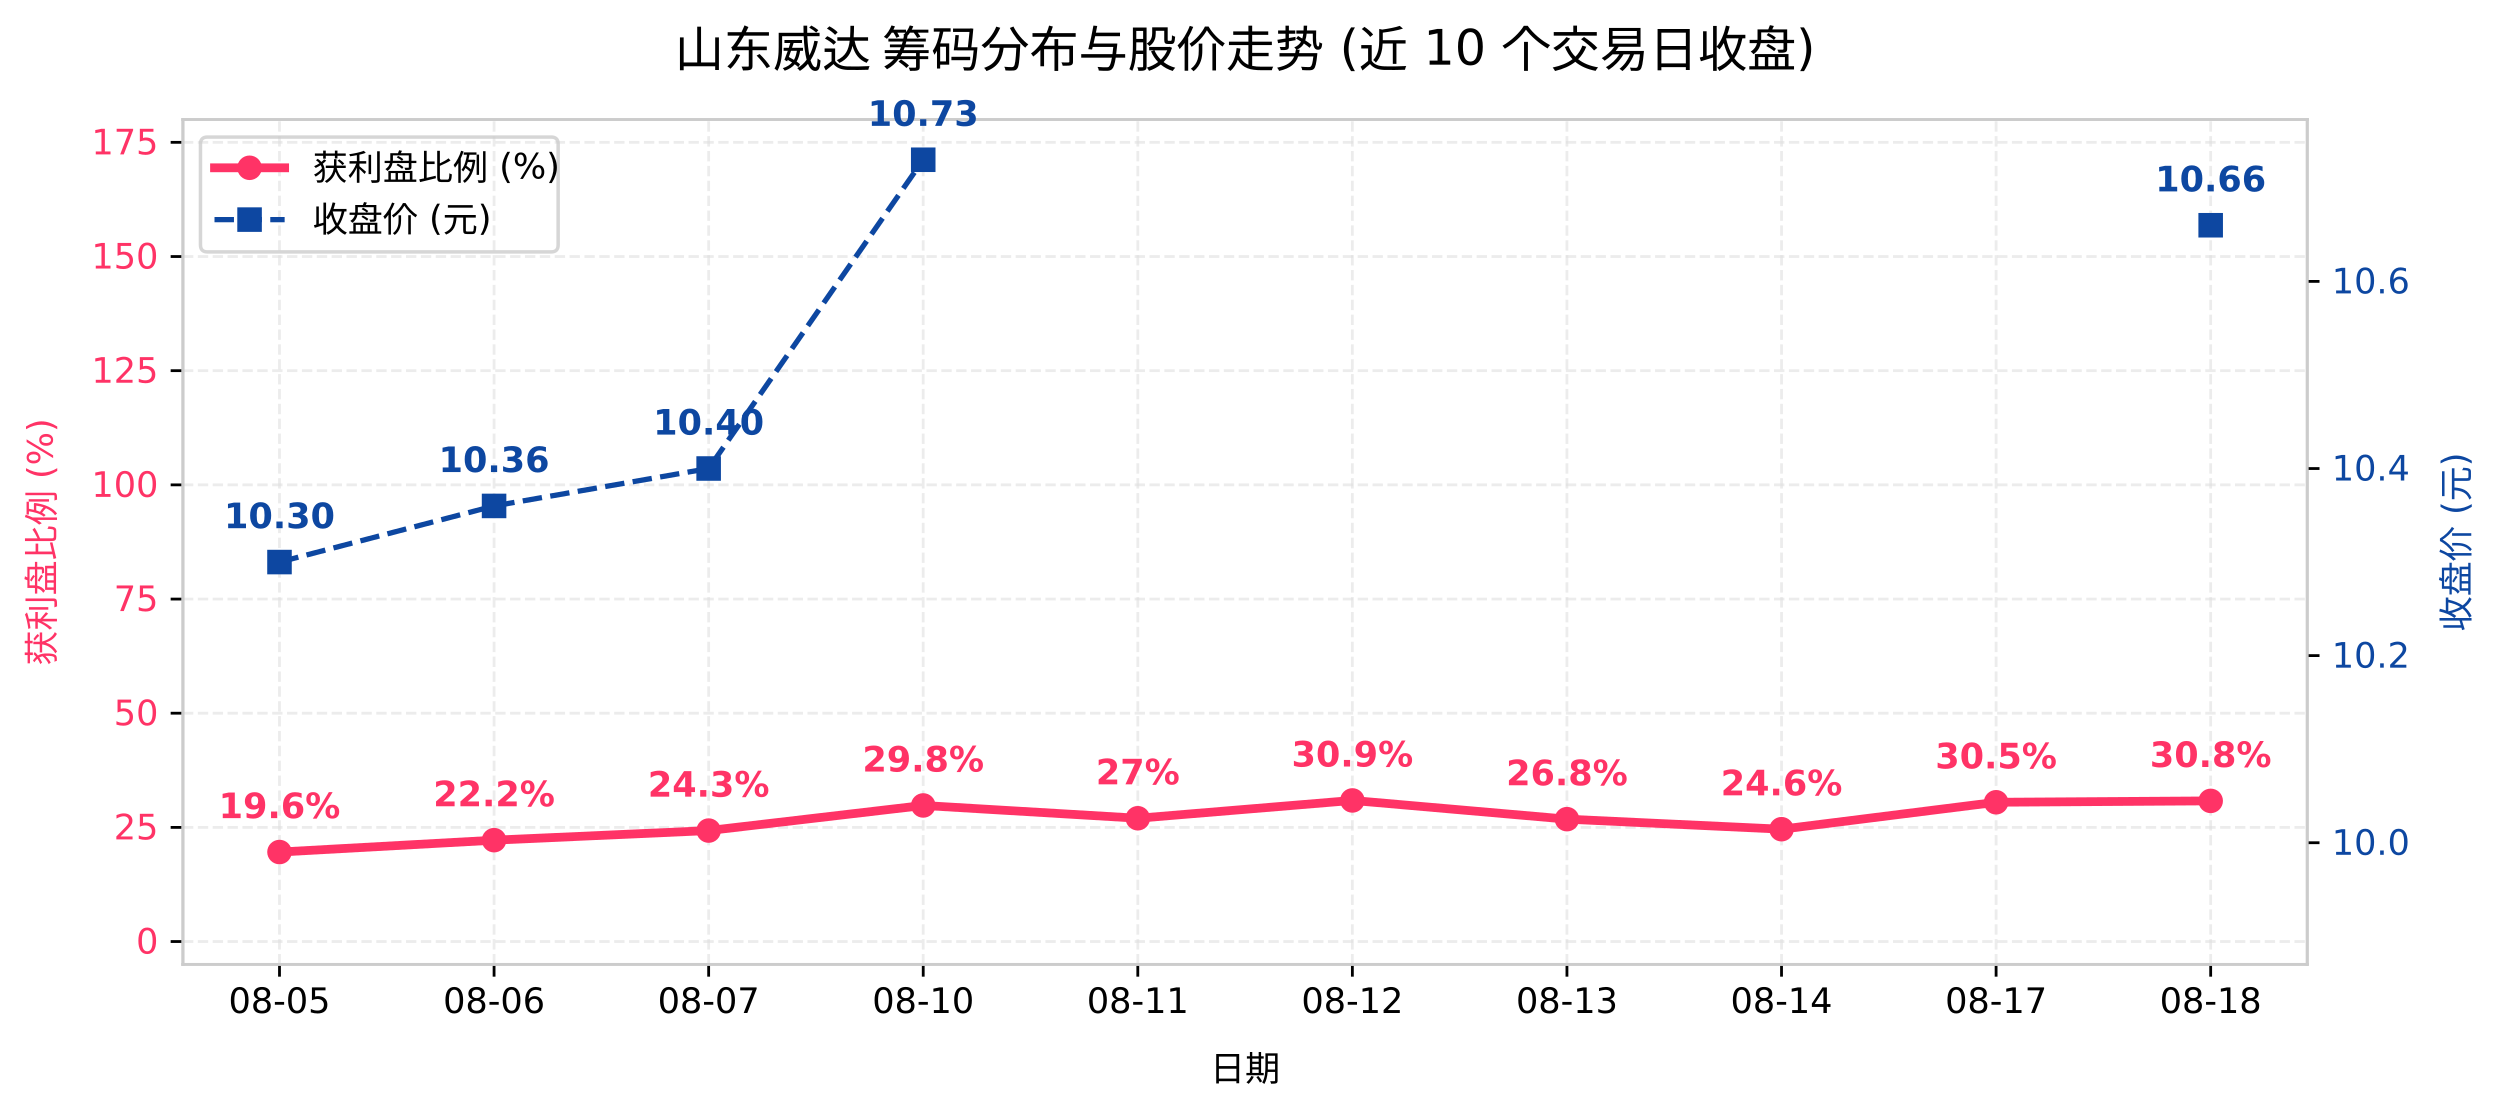
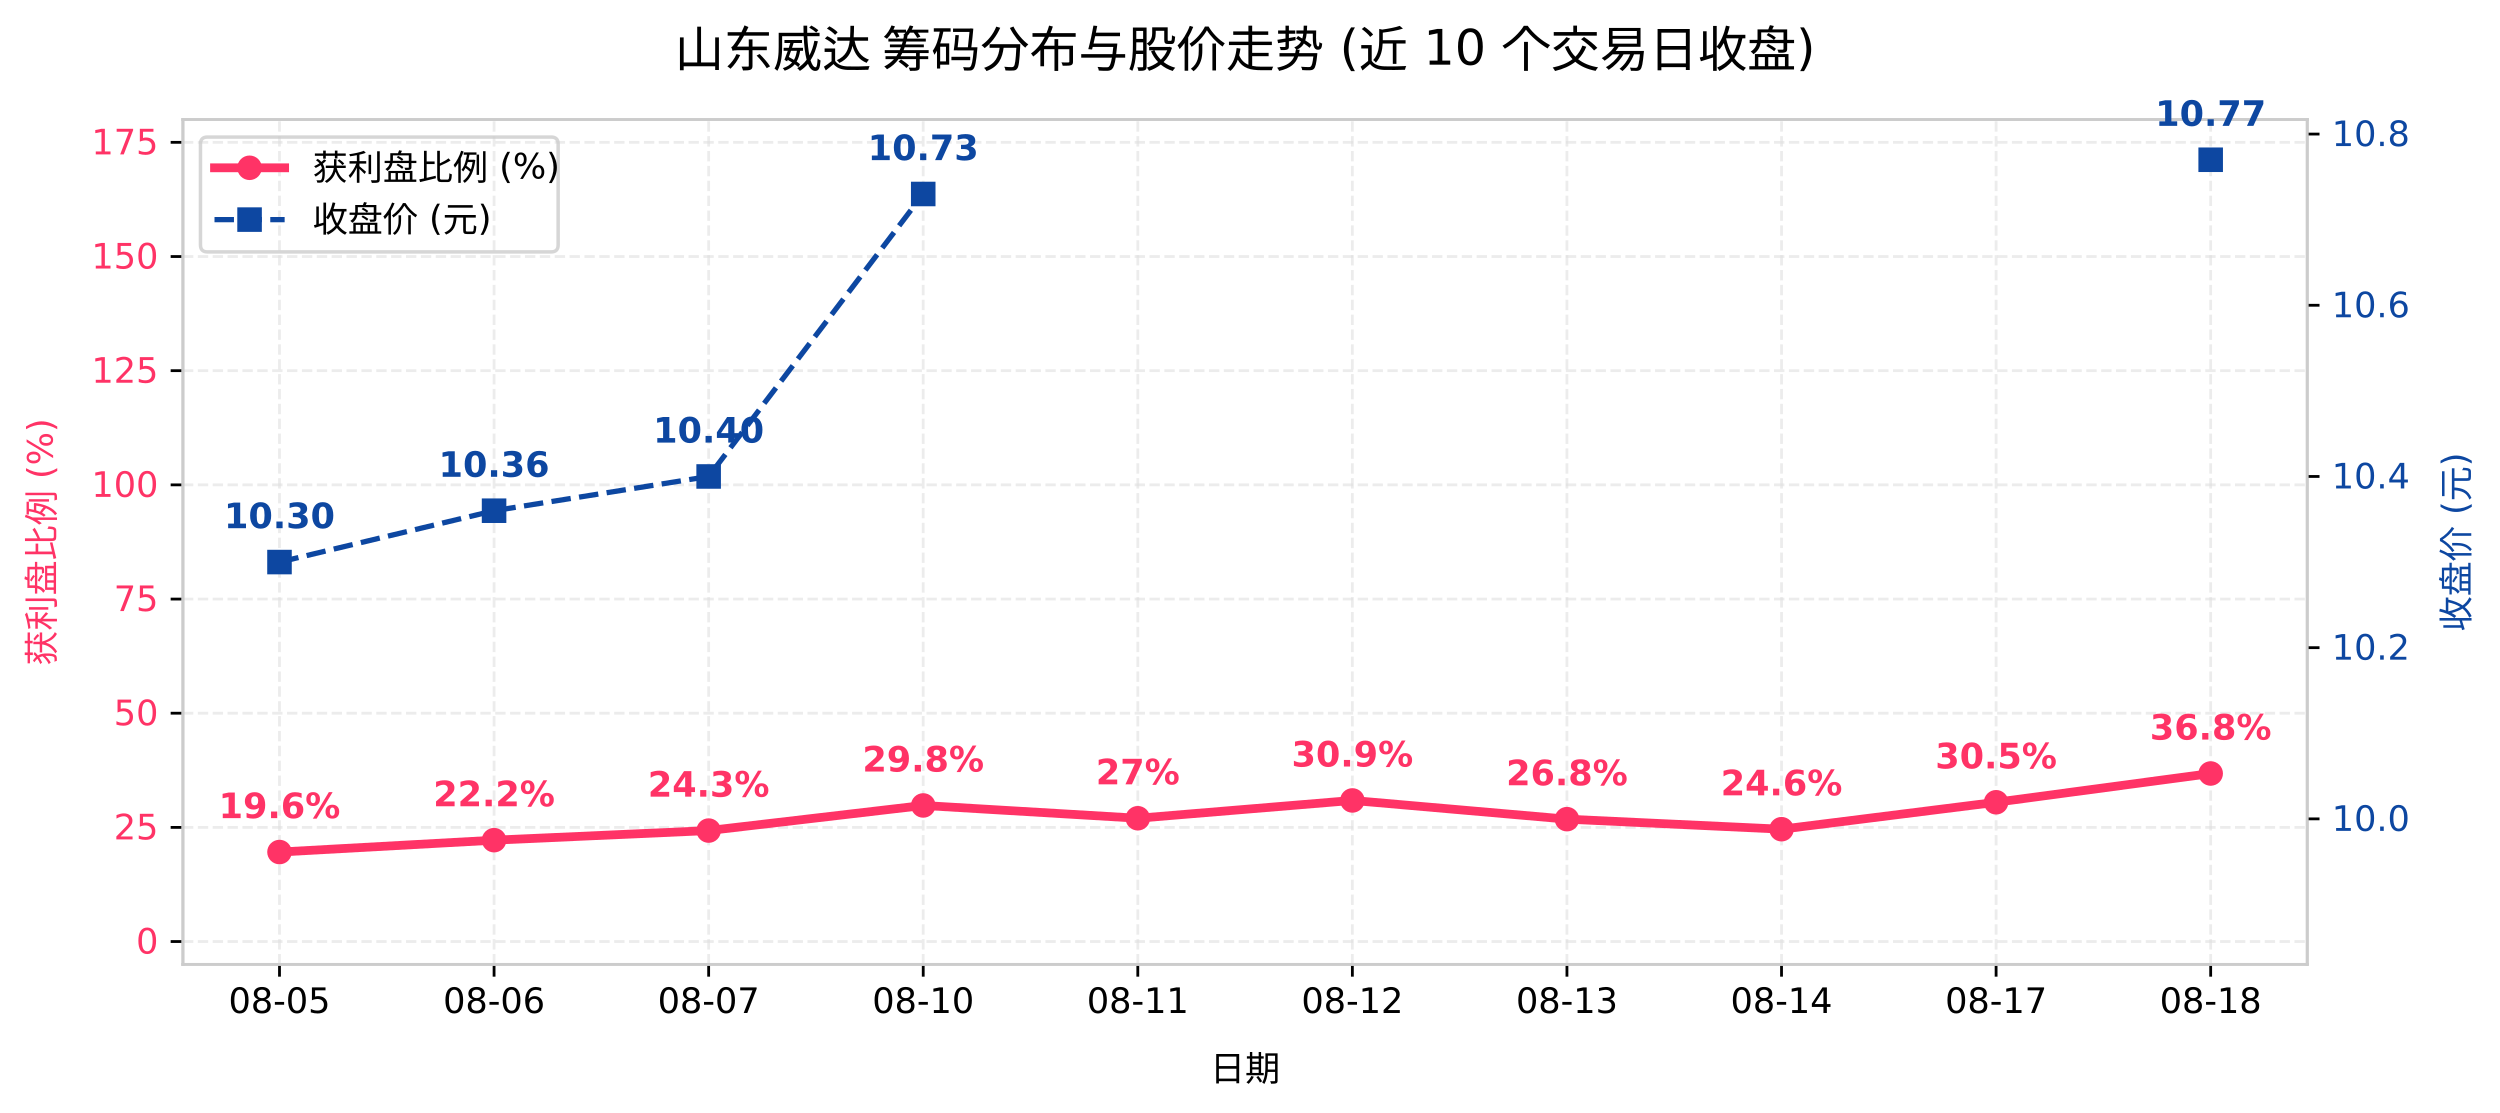
<svg xmlns="http://www.w3.org/2000/svg" xmlns:xlink="http://www.w3.org/1999/xlink" width="712.848pt" height="317.114pt" viewBox="0 0 712.848 317.114" version="1.1">
  <defs>
    <style type="text/css">*{stroke-linejoin: round; stroke-linecap: butt}</style>
  </defs>
  <g id="figure_1">
    <g id="patch_1">
      <path d="M 0 317.114  L 712.848 317.114  L 712.848 0  L 0 0  L 0 317.114  z " style="fill: none" />
    </g>
    <g id="axes_1">
      <g id="patch_2">
        <path d="M 52.163 274.983  L 657.883 274.983  L 657.883 34.08  L 52.163 34.08  L 52.163 274.983  z " style="fill: none" />
      </g>
      <g id="matplotlib.axis_1">
        <g id="xtick_1">
          <g id="line2d_1">
-             <path d="M 79.695 274.983  L 79.695 34.08  " clip-path="url(#p11cc555621)" style="fill: none; stroke-dasharray: 2.96,1.28; stroke-dashoffset: 0; stroke: #e0e0e0; stroke-opacity: 0.6; stroke-width: 0.8" />
+             <path d="M 79.695 274.983  L 79.695 34.08  " clip-path="url(#pe23131e8fb)" style="fill: none; stroke-dasharray: 2.96,1.28; stroke-dashoffset: 0; stroke: #e0e0e0; stroke-opacity: 0.6; stroke-width: 0.8" />
          </g>
          <g id="line2d_2">
            <defs>
-               <path id="m540acc3c6a" d="M 0 0  L 0 3.5  " style="stroke: #000000; stroke-width: 0.8" />
+               <path id="ma8f38e19d7" d="M 0 0  L 0 3.5  " style="stroke: #000000; stroke-width: 0.8" />
            </defs>
            <g>
-               <use xlink:href="#m540acc3c6a" x="79.695" y="274.983" style="stroke: #000000; stroke-width: 0.8" />
+               <use xlink:href="#ma8f38e19d7" x="79.695" y="274.983" style="stroke: #000000; stroke-width: 0.8" />
            </g>
          </g>
          <g id="text_1">
            <text style="font: 10px 'WenQuanYi Zen Hei', 'DejaVu Sans', 'Arial', sans-serif; text-anchor: middle" x="79.695" y="288.839" transform="rotate(-0 79.69523 288.8391)">08-05</text>
          </g>
        </g>
        <g id="xtick_2">
          <g id="line2d_3">
-             <path d="M 140.879 274.983  L 140.879 34.08  " clip-path="url(#p11cc555621)" style="fill: none; stroke-dasharray: 2.96,1.28; stroke-dashoffset: 0; stroke: #e0e0e0; stroke-opacity: 0.6; stroke-width: 0.8" />
+             <path d="M 140.879 274.983  L 140.879 34.08  " clip-path="url(#pe23131e8fb)" style="fill: none; stroke-dasharray: 2.96,1.28; stroke-dashoffset: 0; stroke: #e0e0e0; stroke-opacity: 0.6; stroke-width: 0.8" />
          </g>
          <g id="line2d_4">
            <g>
-               <use xlink:href="#m540acc3c6a" x="140.879" y="274.983" style="stroke: #000000; stroke-width: 0.8" />
+               <use xlink:href="#ma8f38e19d7" x="140.879" y="274.983" style="stroke: #000000; stroke-width: 0.8" />
            </g>
          </g>
          <g id="text_2">
            <text style="font: 10px 'WenQuanYi Zen Hei', 'DejaVu Sans', 'Arial', sans-serif; text-anchor: middle" x="140.879" y="288.839" transform="rotate(-0 140.8791 288.8391)">08-06</text>
          </g>
        </g>
        <g id="xtick_3">
          <g id="line2d_5">
-             <path d="M 202.063 274.983  L 202.063 34.08  " clip-path="url(#p11cc555621)" style="fill: none; stroke-dasharray: 2.96,1.28; stroke-dashoffset: 0; stroke: #e0e0e0; stroke-opacity: 0.6; stroke-width: 0.8" />
+             <path d="M 202.063 274.983  L 202.063 34.08  " clip-path="url(#pe23131e8fb)" style="fill: none; stroke-dasharray: 2.96,1.28; stroke-dashoffset: 0; stroke: #e0e0e0; stroke-opacity: 0.6; stroke-width: 0.8" />
          </g>
          <g id="line2d_6">
            <g>
-               <use xlink:href="#m540acc3c6a" x="202.063" y="274.983" style="stroke: #000000; stroke-width: 0.8" />
+               <use xlink:href="#ma8f38e19d7" x="202.063" y="274.983" style="stroke: #000000; stroke-width: 0.8" />
            </g>
          </g>
          <g id="text_3">
            <text style="font: 10px 'WenQuanYi Zen Hei', 'DejaVu Sans', 'Arial', sans-serif; text-anchor: middle" x="202.063" y="288.839" transform="rotate(-0 202.0629 288.8391)">08-07</text>
          </g>
        </g>
        <g id="xtick_4">
          <g id="line2d_7">
-             <path d="M 263.247 274.983  L 263.247 34.08  " clip-path="url(#p11cc555621)" style="fill: none; stroke-dasharray: 2.96,1.28; stroke-dashoffset: 0; stroke: #e0e0e0; stroke-opacity: 0.6; stroke-width: 0.8" />
+             <path d="M 263.247 274.983  L 263.247 34.08  " clip-path="url(#pe23131e8fb)" style="fill: none; stroke-dasharray: 2.96,1.28; stroke-dashoffset: 0; stroke: #e0e0e0; stroke-opacity: 0.6; stroke-width: 0.8" />
          </g>
          <g id="line2d_8">
            <g>
-               <use xlink:href="#m540acc3c6a" x="263.247" y="274.983" style="stroke: #000000; stroke-width: 0.8" />
+               <use xlink:href="#ma8f38e19d7" x="263.247" y="274.983" style="stroke: #000000; stroke-width: 0.8" />
            </g>
          </g>
          <g id="text_4">
            <text style="font: 10px 'WenQuanYi Zen Hei', 'DejaVu Sans', 'Arial', sans-serif; text-anchor: middle" x="263.247" y="288.839" transform="rotate(-0 263.2467 288.8391)">08-10</text>
          </g>
        </g>
        <g id="xtick_5">
          <g id="line2d_9">
-             <path d="M 324.431 274.983  L 324.431 34.08  " clip-path="url(#p11cc555621)" style="fill: none; stroke-dasharray: 2.96,1.28; stroke-dashoffset: 0; stroke: #e0e0e0; stroke-opacity: 0.6; stroke-width: 0.8" />
+             <path d="M 324.431 274.983  L 324.431 34.08  " clip-path="url(#pe23131e8fb)" style="fill: none; stroke-dasharray: 2.96,1.28; stroke-dashoffset: 0; stroke: #e0e0e0; stroke-opacity: 0.6; stroke-width: 0.8" />
          </g>
          <g id="line2d_10">
            <g>
-               <use xlink:href="#m540acc3c6a" x="324.431" y="274.983" style="stroke: #000000; stroke-width: 0.8" />
+               <use xlink:href="#ma8f38e19d7" x="324.431" y="274.983" style="stroke: #000000; stroke-width: 0.8" />
            </g>
          </g>
          <g id="text_5">
            <text style="font: 10px 'WenQuanYi Zen Hei', 'DejaVu Sans', 'Arial', sans-serif; text-anchor: middle" x="324.431" y="288.839" transform="rotate(-0 324.4306 288.8391)">08-11</text>
          </g>
        </g>
        <g id="xtick_6">
          <g id="line2d_11">
-             <path d="M 385.614 274.983  L 385.614 34.08  " clip-path="url(#p11cc555621)" style="fill: none; stroke-dasharray: 2.96,1.28; stroke-dashoffset: 0; stroke: #e0e0e0; stroke-opacity: 0.6; stroke-width: 0.8" />
+             <path d="M 385.614 274.983  L 385.614 34.08  " clip-path="url(#pe23131e8fb)" style="fill: none; stroke-dasharray: 2.96,1.28; stroke-dashoffset: 0; stroke: #e0e0e0; stroke-opacity: 0.6; stroke-width: 0.8" />
          </g>
          <g id="line2d_12">
            <g>
-               <use xlink:href="#m540acc3c6a" x="385.614" y="274.983" style="stroke: #000000; stroke-width: 0.8" />
+               <use xlink:href="#ma8f38e19d7" x="385.614" y="274.983" style="stroke: #000000; stroke-width: 0.8" />
            </g>
          </g>
          <g id="text_6">
            <text style="font: 10px 'WenQuanYi Zen Hei', 'DejaVu Sans', 'Arial', sans-serif; text-anchor: middle" x="385.614" y="288.839" transform="rotate(-0 385.6144 288.8391)">08-12</text>
          </g>
        </g>
        <g id="xtick_7">
          <g id="line2d_13">
-             <path d="M 446.798 274.983  L 446.798 34.08  " clip-path="url(#p11cc555621)" style="fill: none; stroke-dasharray: 2.96,1.28; stroke-dashoffset: 0; stroke: #e0e0e0; stroke-opacity: 0.6; stroke-width: 0.8" />
+             <path d="M 446.798 274.983  L 446.798 34.08  " clip-path="url(#pe23131e8fb)" style="fill: none; stroke-dasharray: 2.96,1.28; stroke-dashoffset: 0; stroke: #e0e0e0; stroke-opacity: 0.6; stroke-width: 0.8" />
          </g>
          <g id="line2d_14">
            <g>
-               <use xlink:href="#m540acc3c6a" x="446.798" y="274.983" style="stroke: #000000; stroke-width: 0.8" />
+               <use xlink:href="#ma8f38e19d7" x="446.798" y="274.983" style="stroke: #000000; stroke-width: 0.8" />
            </g>
          </g>
          <g id="text_7">
            <text style="font: 10px 'WenQuanYi Zen Hei', 'DejaVu Sans', 'Arial', sans-serif; text-anchor: middle" x="446.798" y="288.839" transform="rotate(-0 446.7983 288.8391)">08-13</text>
          </g>
        </g>
        <g id="xtick_8">
          <g id="line2d_15">
-             <path d="M 507.982 274.983  L 507.982 34.08  " clip-path="url(#p11cc555621)" style="fill: none; stroke-dasharray: 2.96,1.28; stroke-dashoffset: 0; stroke: #e0e0e0; stroke-opacity: 0.6; stroke-width: 0.8" />
+             <path d="M 507.982 274.983  L 507.982 34.08  " clip-path="url(#pe23131e8fb)" style="fill: none; stroke-dasharray: 2.96,1.28; stroke-dashoffset: 0; stroke: #e0e0e0; stroke-opacity: 0.6; stroke-width: 0.8" />
          </g>
          <g id="line2d_16">
            <g>
-               <use xlink:href="#m540acc3c6a" x="507.982" y="274.983" style="stroke: #000000; stroke-width: 0.8" />
+               <use xlink:href="#ma8f38e19d7" x="507.982" y="274.983" style="stroke: #000000; stroke-width: 0.8" />
            </g>
          </g>
          <g id="text_8">
            <text style="font: 10px 'WenQuanYi Zen Hei', 'DejaVu Sans', 'Arial', sans-serif; text-anchor: middle" x="507.982" y="288.839" transform="rotate(-0 507.9821 288.8391)">08-14</text>
          </g>
        </g>
        <g id="xtick_9">
          <g id="line2d_17">
-             <path d="M 569.166 274.983  L 569.166 34.08  " clip-path="url(#p11cc555621)" style="fill: none; stroke-dasharray: 2.96,1.28; stroke-dashoffset: 0; stroke: #e0e0e0; stroke-opacity: 0.6; stroke-width: 0.8" />
+             <path d="M 569.166 274.983  L 569.166 34.08  " clip-path="url(#pe23131e8fb)" style="fill: none; stroke-dasharray: 2.96,1.28; stroke-dashoffset: 0; stroke: #e0e0e0; stroke-opacity: 0.6; stroke-width: 0.8" />
          </g>
          <g id="line2d_18">
            <g>
-               <use xlink:href="#m540acc3c6a" x="569.166" y="274.983" style="stroke: #000000; stroke-width: 0.8" />
+               <use xlink:href="#ma8f38e19d7" x="569.166" y="274.983" style="stroke: #000000; stroke-width: 0.8" />
            </g>
          </g>
          <g id="text_9">
            <text style="font: 10px 'WenQuanYi Zen Hei', 'DejaVu Sans', 'Arial', sans-serif; text-anchor: middle" x="569.166" y="288.839" transform="rotate(-0 569.1659 288.8391)">08-17</text>
          </g>
        </g>
        <g id="xtick_10">
          <g id="line2d_19">
-             <path d="M 630.35 274.983  L 630.35 34.08  " clip-path="url(#p11cc555621)" style="fill: none; stroke-dasharray: 2.96,1.28; stroke-dashoffset: 0; stroke: #e0e0e0; stroke-opacity: 0.6; stroke-width: 0.8" />
+             <path d="M 630.35 274.983  L 630.35 34.08  " clip-path="url(#pe23131e8fb)" style="fill: none; stroke-dasharray: 2.96,1.28; stroke-dashoffset: 0; stroke: #e0e0e0; stroke-opacity: 0.6; stroke-width: 0.8" />
          </g>
          <g id="line2d_20">
            <g>
-               <use xlink:href="#m540acc3c6a" x="630.35" y="274.983" style="stroke: #000000; stroke-width: 0.8" />
+               <use xlink:href="#ma8f38e19d7" x="630.35" y="274.983" style="stroke: #000000; stroke-width: 0.8" />
            </g>
          </g>
          <g id="text_10">
            <text style="font: 10px 'WenQuanYi Zen Hei', 'DejaVu Sans', 'Arial', sans-serif; text-anchor: middle" x="630.35" y="288.839" transform="rotate(-0 630.3498 288.8391)">08-18</text>
          </g>
        </g>
        <g id="text_11">
          <text style="font: 10px 'WenQuanYi Zen Hei', 'DejaVu Sans', 'Arial', sans-serif; text-anchor: middle" x="355.022" y="308.253" transform="rotate(-0 355.0225 308.2531)">日期</text>
        </g>
      </g>
      <g id="matplotlib.axis_2">
        <g id="ytick_1">
          <g id="line2d_21">
-             <path d="M 52.163 268.472  L 657.883 268.472  " clip-path="url(#p11cc555621)" style="fill: none; stroke-dasharray: 2.96,1.28; stroke-dashoffset: 0; stroke: #e0e0e0; stroke-opacity: 0.6; stroke-width: 0.8" />
+             <path d="M 52.163 268.472  L 657.883 268.472  " clip-path="url(#pe23131e8fb)" style="fill: none; stroke-dasharray: 2.96,1.28; stroke-dashoffset: 0; stroke: #e0e0e0; stroke-opacity: 0.6; stroke-width: 0.8" />
          </g>
          <g id="line2d_22">
            <defs>
-               <path id="m761c0cf613" d="M 0 0  L -3.5 0  " style="stroke: #000000; stroke-width: 0.8" />
+               <path id="m7c9fcbfddb" d="M 0 0  L -3.5 0  " style="stroke: #000000; stroke-width: 0.8" />
            </defs>
            <g>
-               <use xlink:href="#m761c0cf613" x="52.163" y="268.472" style="stroke: #000000; stroke-width: 0.8" />
+               <use xlink:href="#m7c9fcbfddb" x="52.163" y="268.472" style="stroke: #000000; stroke-width: 0.8" />
            </g>
          </g>
          <g id="text_12">
            <text style="fill: #ff3366; font: 10px 'WenQuanYi Zen Hei', 'DejaVu Sans', 'Arial', sans-serif; text-anchor: end" x="45.163" y="271.9" transform="rotate(-0 45.1625 271.9001)">0</text>
          </g>
        </g>
        <g id="ytick_2">
          <g id="line2d_23">
-             <path d="M 52.163 235.918  L 657.883 235.918  " clip-path="url(#p11cc555621)" style="fill: none; stroke-dasharray: 2.96,1.28; stroke-dashoffset: 0; stroke: #e0e0e0; stroke-opacity: 0.6; stroke-width: 0.8" />
+             <path d="M 52.163 235.918  L 657.883 235.918  " clip-path="url(#pe23131e8fb)" style="fill: none; stroke-dasharray: 2.96,1.28; stroke-dashoffset: 0; stroke: #e0e0e0; stroke-opacity: 0.6; stroke-width: 0.8" />
          </g>
          <g id="line2d_24">
            <g>
-               <use xlink:href="#m761c0cf613" x="52.163" y="235.918" style="stroke: #000000; stroke-width: 0.8" />
+               <use xlink:href="#m7c9fcbfddb" x="52.163" y="235.918" style="stroke: #000000; stroke-width: 0.8" />
            </g>
          </g>
          <g id="text_13">
            <text style="fill: #ff3366; font: 10px 'WenQuanYi Zen Hei', 'DejaVu Sans', 'Arial', sans-serif; text-anchor: end" x="45.163" y="239.346" transform="rotate(-0 45.1625 239.3457)">25</text>
          </g>
        </g>
        <g id="ytick_3">
          <g id="line2d_25">
-             <path d="M 52.163 203.363  L 657.883 203.363  " clip-path="url(#p11cc555621)" style="fill: none; stroke-dasharray: 2.96,1.28; stroke-dashoffset: 0; stroke: #e0e0e0; stroke-opacity: 0.6; stroke-width: 0.8" />
+             <path d="M 52.163 203.363  L 657.883 203.363  " clip-path="url(#pe23131e8fb)" style="fill: none; stroke-dasharray: 2.96,1.28; stroke-dashoffset: 0; stroke: #e0e0e0; stroke-opacity: 0.6; stroke-width: 0.8" />
          </g>
          <g id="line2d_26">
            <g>
-               <use xlink:href="#m761c0cf613" x="52.163" y="203.363" style="stroke: #000000; stroke-width: 0.8" />
+               <use xlink:href="#m7c9fcbfddb" x="52.163" y="203.363" style="stroke: #000000; stroke-width: 0.8" />
            </g>
          </g>
          <g id="text_14">
            <text style="fill: #ff3366; font: 10px 'WenQuanYi Zen Hei', 'DejaVu Sans', 'Arial', sans-serif; text-anchor: end" x="45.163" y="206.791" transform="rotate(-0 45.1625 206.7913)">50</text>
          </g>
        </g>
        <g id="ytick_4">
          <g id="line2d_27">
-             <path d="M 52.163 170.809  L 657.883 170.809  " clip-path="url(#p11cc555621)" style="fill: none; stroke-dasharray: 2.96,1.28; stroke-dashoffset: 0; stroke: #e0e0e0; stroke-opacity: 0.6; stroke-width: 0.8" />
+             <path d="M 52.163 170.809  L 657.883 170.809  " clip-path="url(#pe23131e8fb)" style="fill: none; stroke-dasharray: 2.96,1.28; stroke-dashoffset: 0; stroke: #e0e0e0; stroke-opacity: 0.6; stroke-width: 0.8" />
          </g>
          <g id="line2d_28">
            <g>
-               <use xlink:href="#m761c0cf613" x="52.163" y="170.809" style="stroke: #000000; stroke-width: 0.8" />
+               <use xlink:href="#m7c9fcbfddb" x="52.163" y="170.809" style="stroke: #000000; stroke-width: 0.8" />
            </g>
          </g>
          <g id="text_15">
            <text style="fill: #ff3366; font: 10px 'WenQuanYi Zen Hei', 'DejaVu Sans', 'Arial', sans-serif; text-anchor: end" x="45.163" y="174.237" transform="rotate(-0 45.1625 174.2369)">75</text>
          </g>
        </g>
        <g id="ytick_5">
          <g id="line2d_29">
-             <path d="M 52.163 138.254  L 657.883 138.254  " clip-path="url(#p11cc555621)" style="fill: none; stroke-dasharray: 2.96,1.28; stroke-dashoffset: 0; stroke: #e0e0e0; stroke-opacity: 0.6; stroke-width: 0.8" />
+             <path d="M 52.163 138.254  L 657.883 138.254  " clip-path="url(#pe23131e8fb)" style="fill: none; stroke-dasharray: 2.96,1.28; stroke-dashoffset: 0; stroke: #e0e0e0; stroke-opacity: 0.6; stroke-width: 0.8" />
          </g>
          <g id="line2d_30">
            <g>
-               <use xlink:href="#m761c0cf613" x="52.163" y="138.254" style="stroke: #000000; stroke-width: 0.8" />
+               <use xlink:href="#m7c9fcbfddb" x="52.163" y="138.254" style="stroke: #000000; stroke-width: 0.8" />
            </g>
          </g>
          <g id="text_16">
            <text style="fill: #ff3366; font: 10px 'WenQuanYi Zen Hei', 'DejaVu Sans', 'Arial', sans-serif; text-anchor: end" x="45.163" y="141.682" transform="rotate(-0 45.1625 141.6825)">100</text>
          </g>
        </g>
        <g id="ytick_6">
          <g id="line2d_31">
-             <path d="M 52.163 105.7  L 657.883 105.7  " clip-path="url(#p11cc555621)" style="fill: none; stroke-dasharray: 2.96,1.28; stroke-dashoffset: 0; stroke: #e0e0e0; stroke-opacity: 0.6; stroke-width: 0.8" />
+             <path d="M 52.163 105.7  L 657.883 105.7  " clip-path="url(#pe23131e8fb)" style="fill: none; stroke-dasharray: 2.96,1.28; stroke-dashoffset: 0; stroke: #e0e0e0; stroke-opacity: 0.6; stroke-width: 0.8" />
          </g>
          <g id="line2d_32">
            <g>
-               <use xlink:href="#m761c0cf613" x="52.163" y="105.7" style="stroke: #000000; stroke-width: 0.8" />
+               <use xlink:href="#m7c9fcbfddb" x="52.163" y="105.7" style="stroke: #000000; stroke-width: 0.8" />
            </g>
          </g>
          <g id="text_17">
            <text style="fill: #ff3366; font: 10px 'WenQuanYi Zen Hei', 'DejaVu Sans', 'Arial', sans-serif; text-anchor: end" x="45.163" y="109.128" transform="rotate(-0 45.1625 109.1281)">125</text>
          </g>
        </g>
        <g id="ytick_7">
          <g id="line2d_33">
-             <path d="M 52.163 73.146  L 657.883 73.146  " clip-path="url(#p11cc555621)" style="fill: none; stroke-dasharray: 2.96,1.28; stroke-dashoffset: 0; stroke: #e0e0e0; stroke-opacity: 0.6; stroke-width: 0.8" />
+             <path d="M 52.163 73.146  L 657.883 73.146  " clip-path="url(#pe23131e8fb)" style="fill: none; stroke-dasharray: 2.96,1.28; stroke-dashoffset: 0; stroke: #e0e0e0; stroke-opacity: 0.6; stroke-width: 0.8" />
          </g>
          <g id="line2d_34">
            <g>
-               <use xlink:href="#m761c0cf613" x="52.163" y="73.146" style="stroke: #000000; stroke-width: 0.8" />
+               <use xlink:href="#m7c9fcbfddb" x="52.163" y="73.146" style="stroke: #000000; stroke-width: 0.8" />
            </g>
          </g>
          <g id="text_18">
            <text style="fill: #ff3366; font: 10px 'WenQuanYi Zen Hei', 'DejaVu Sans', 'Arial', sans-serif; text-anchor: end" x="45.163" y="76.574" transform="rotate(-0 45.1625 76.57371)">150</text>
          </g>
        </g>
        <g id="ytick_8">
          <g id="line2d_35">
-             <path d="M 52.163 40.591  L 657.883 40.591  " clip-path="url(#p11cc555621)" style="fill: none; stroke-dasharray: 2.96,1.28; stroke-dashoffset: 0; stroke: #e0e0e0; stroke-opacity: 0.6; stroke-width: 0.8" />
+             <path d="M 52.163 40.591  L 657.883 40.591  " clip-path="url(#pe23131e8fb)" style="fill: none; stroke-dasharray: 2.96,1.28; stroke-dashoffset: 0; stroke: #e0e0e0; stroke-opacity: 0.6; stroke-width: 0.8" />
          </g>
          <g id="line2d_36">
            <g>
-               <use xlink:href="#m761c0cf613" x="52.163" y="40.591" style="stroke: #000000; stroke-width: 0.8" />
+               <use xlink:href="#m7c9fcbfddb" x="52.163" y="40.591" style="stroke: #000000; stroke-width: 0.8" />
            </g>
          </g>
          <g id="text_19">
            <text style="fill: #ff3366; font: 10px 'WenQuanYi Zen Hei', 'DejaVu Sans', 'Arial', sans-serif; text-anchor: end" x="45.163" y="44.019" transform="rotate(-0 45.1625 44.01932)">175</text>
          </g>
        </g>
        <g id="text_20">
          <text style="fill: #ff3366; font: 10px 'WenQuanYi Zen Hei', 'DejaVu Sans', 'Arial', sans-serif; text-anchor: middle" x="15.463" y="154.532" transform="rotate(-90 15.4625 154.5316)">获利盘比例 (%)</text>
        </g>
      </g>
      <g id="line2d_37">
-         <path d="M 79.695 242.949  L 140.879 239.564  L 202.063 236.829  L 263.247 229.667  L 324.431 233.313  L 385.614 228.235  L 446.798 233.574  L 507.982 236.438  L 569.166 228.756  L 630.35 228.365  " clip-path="url(#p11cc555621)" style="fill: none; stroke: #ff3366; stroke-width: 2.5; stroke-linecap: square" />
+         <path d="M 79.695 242.949  L 140.879 239.564  L 202.063 236.829  L 263.247 229.667  L 324.431 233.313  L 385.614 228.235  L 446.798 233.574  L 507.982 236.438  L 569.166 228.756  L 630.35 220.552  " clip-path="url(#pe23131e8fb)" style="fill: none; stroke: #ff3366; stroke-width: 2.5; stroke-linecap: square" />
        <defs>
-           <path id="m702ee19c0c" d="M 0 3  C 0.796 3 1.559 2.684 2.121 2.121  C 2.684 1.559 3 0.796 3 0  C 3 -0.796 2.684 -1.559 2.121 -2.121  C 1.559 -2.684 0.796 -3 0 -3  C -0.796 -3 -1.559 -2.684 -2.121 -2.121  C -2.684 -1.559 -3 -0.796 -3 0  C -3 0.796 -2.684 1.559 -2.121 2.121  C -1.559 2.684 -0.796 3 0 3  z " style="stroke: #ff3366" />
+           <path id="ma20482de5d" d="M 0 3  C 0.796 3 1.559 2.684 2.121 2.121  C 2.684 1.559 3 0.796 3 0  C 3 -0.796 2.684 -1.559 2.121 -2.121  C 1.559 -2.684 0.796 -3 0 -3  C -0.796 -3 -1.559 -2.684 -2.121 -2.121  C -2.684 -1.559 -3 -0.796 -3 0  C -3 0.796 -2.684 1.559 -2.121 2.121  C -1.559 2.684 -0.796 3 0 3  z " style="stroke: #ff3366" />
        </defs>
-         <g clip-path="url(#p11cc555621)">
-           <use xlink:href="#m702ee19c0c" x="79.695" y="242.949" style="fill: #ff3366; stroke: #ff3366" />
-           <use xlink:href="#m702ee19c0c" x="140.879" y="239.564" style="fill: #ff3366; stroke: #ff3366" />
-           <use xlink:href="#m702ee19c0c" x="202.063" y="236.829" style="fill: #ff3366; stroke: #ff3366" />
-           <use xlink:href="#m702ee19c0c" x="263.247" y="229.667" style="fill: #ff3366; stroke: #ff3366" />
-           <use xlink:href="#m702ee19c0c" x="324.431" y="233.313" style="fill: #ff3366; stroke: #ff3366" />
-           <use xlink:href="#m702ee19c0c" x="385.614" y="228.235" style="fill: #ff3366; stroke: #ff3366" />
-           <use xlink:href="#m702ee19c0c" x="446.798" y="233.574" style="fill: #ff3366; stroke: #ff3366" />
-           <use xlink:href="#m702ee19c0c" x="507.982" y="236.438" style="fill: #ff3366; stroke: #ff3366" />
-           <use xlink:href="#m702ee19c0c" x="569.166" y="228.756" style="fill: #ff3366; stroke: #ff3366" />
-           <use xlink:href="#m702ee19c0c" x="630.35" y="228.365" style="fill: #ff3366; stroke: #ff3366" />
+         <g clip-path="url(#pe23131e8fb)">
+           <use xlink:href="#ma20482de5d" x="79.695" y="242.949" style="fill: #ff3366; stroke: #ff3366" />
+           <use xlink:href="#ma20482de5d" x="140.879" y="239.564" style="fill: #ff3366; stroke: #ff3366" />
+           <use xlink:href="#ma20482de5d" x="202.063" y="236.829" style="fill: #ff3366; stroke: #ff3366" />
+           <use xlink:href="#ma20482de5d" x="263.247" y="229.667" style="fill: #ff3366; stroke: #ff3366" />
+           <use xlink:href="#ma20482de5d" x="324.431" y="233.313" style="fill: #ff3366; stroke: #ff3366" />
+           <use xlink:href="#ma20482de5d" x="385.614" y="228.235" style="fill: #ff3366; stroke: #ff3366" />
+           <use xlink:href="#ma20482de5d" x="446.798" y="233.574" style="fill: #ff3366; stroke: #ff3366" />
+           <use xlink:href="#ma20482de5d" x="507.982" y="236.438" style="fill: #ff3366; stroke: #ff3366" />
+           <use xlink:href="#ma20482de5d" x="569.166" y="228.756" style="fill: #ff3366; stroke: #ff3366" />
+           <use xlink:href="#ma20482de5d" x="630.35" y="220.552" style="fill: #ff3366; stroke: #ff3366" />
        </g>
      </g>
      <g id="patch_3">
        <path d="M 52.163 274.983  L 52.163 34.08  " style="fill: none; stroke: #cccccc; stroke-width: 0.8; stroke-linejoin: miter; stroke-linecap: square" />
      </g>
      <g id="patch_4">
        <path d="M 657.883 274.983  L 657.883 34.08  " style="fill: none; stroke: #cccccc; stroke-width: 0.8; stroke-linejoin: miter; stroke-linecap: square" />
      </g>
      <g id="patch_5">
        <path d="M 52.163 274.983  L 657.883 274.983  " style="fill: none; stroke: #cccccc; stroke-width: 0.8; stroke-linejoin: miter; stroke-linecap: square" />
      </g>
      <g id="patch_6">
        <path d="M 52.163 34.08  L 657.883 34.08  " style="fill: none; stroke: #cccccc; stroke-width: 0.8; stroke-linejoin: miter; stroke-linecap: square" />
      </g>
      <g id="text_21">
        <text style="fill: #ff3366; font: 700 10px 'WenQuanYi Zen Hei', 'DejaVu Sans', 'Arial', sans-serif; text-anchor: middle" x="79.695" y="233.288" transform="rotate(-0 79.69523 233.2884)">19.6%</text>
      </g>
      <g id="text_22">
        <text style="fill: #ff3366; font: 700 10px 'WenQuanYi Zen Hei', 'DejaVu Sans', 'Arial', sans-serif; text-anchor: middle" x="140.879" y="229.903" transform="rotate(-0 140.8791 229.9027)">22.2%</text>
      </g>
      <g id="text_23">
        <text style="fill: #ff3366; font: 700 10px 'WenQuanYi Zen Hei', 'DejaVu Sans', 'Arial', sans-serif; text-anchor: middle" x="202.063" y="227.168" transform="rotate(-0 202.0629 227.1681)">24.3%</text>
      </g>
      <g id="text_24">
        <text style="fill: #ff3366; font: 700 10px 'WenQuanYi Zen Hei', 'DejaVu Sans', 'Arial', sans-serif; text-anchor: middle" x="263.247" y="220.006" transform="rotate(-0 263.2467 220.0062)">29.8%</text>
      </g>
      <g id="text_25">
        <text style="fill: #ff3366; font: 700 10px 'WenQuanYi Zen Hei', 'DejaVu Sans', 'Arial', sans-serif; text-anchor: middle" x="324.431" y="223.652" transform="rotate(-0 324.4306 223.6523)">27%</text>
      </g>
      <g id="text_26">
        <text style="fill: #ff3366; font: 700 10px 'WenQuanYi Zen Hei', 'DejaVu Sans', 'Arial', sans-serif; text-anchor: middle" x="385.614" y="218.574" transform="rotate(-0 385.6144 218.5738)">30.9%</text>
      </g>
      <g id="text_27">
        <text style="fill: #ff3366; font: 700 10px 'WenQuanYi Zen Hei', 'DejaVu Sans', 'Arial', sans-serif; text-anchor: middle" x="446.798" y="223.913" transform="rotate(-0 446.7983 223.9127)">26.8%</text>
      </g>
      <g id="text_28">
        <text style="fill: #ff3366; font: 700 10px 'WenQuanYi Zen Hei', 'DejaVu Sans', 'Arial', sans-serif; text-anchor: middle" x="507.982" y="226.777" transform="rotate(-0 507.9821 226.7775)">24.6%</text>
      </g>
      <g id="text_29">
        <text style="fill: #ff3366; font: 700 10px 'WenQuanYi Zen Hei', 'DejaVu Sans', 'Arial', sans-serif; text-anchor: middle" x="569.166" y="219.095" transform="rotate(-0 569.1659 219.0946)">30.5%</text>
      </g>
      <g id="text_30">
-         <text style="fill: #ff3366; font: 700 10px 'WenQuanYi Zen Hei', 'DejaVu Sans', 'Arial', sans-serif; text-anchor: middle" x="630.35" y="218.704" transform="rotate(-0 630.3498 218.704)">30.8%</text>
+         <text style="fill: #ff3366; font: 700 10px 'WenQuanYi Zen Hei', 'DejaVu Sans', 'Arial', sans-serif; text-anchor: middle" x="630.35" y="210.891" transform="rotate(-0 630.3498 210.8909)">36.8%</text>
      </g>
      <g id="legend_1">
        <g id="patch_7">
          <path d="M 59.163 71.829  L 157.15 71.829  Q 159.15 71.829 159.15 69.829  L 159.15 41.08  Q 159.15 39.08 157.15 39.08  L 59.163 39.08  Q 57.163 39.08 57.163 41.08  L 57.163 69.829  Q 57.163 71.829 59.163 71.829  L 59.163 71.829  z " style="fill: none; opacity: 0.8; stroke: #cccccc; stroke-linejoin: miter" />
        </g>
        <g id="line2d_38">
          <path d="M 61.163 47.843  L 71.162 47.843  L 81.162 47.843  " style="fill: none; stroke: #ff3366; stroke-width: 2.5; stroke-linecap: square" />
          <g>
-             <use xlink:href="#m702ee19c0c" x="71.162" y="47.843" style="fill: #ff3366; stroke: #ff3366" />
+             <use xlink:href="#ma20482de5d" x="71.162" y="47.843" style="fill: #ff3366; stroke: #ff3366" />
          </g>
        </g>
        <g id="text_31">
          <text style="font: 10px 'WenQuanYi Zen Hei', 'DejaVu Sans', 'Arial', sans-serif; text-anchor: start" x="89.162" y="51.343" transform="rotate(-0 89.1625 51.34281)">获利盘比例 (%)</text>
        </g>
        <g id="line2d_39">
          <path d="M 61.163 62.619  L 71.162 62.619  L 81.162 62.619  " style="fill: none; stroke-dasharray: 5.55,2.4; stroke-dashoffset: 0; stroke: #0d47a1; stroke-width: 1.5" />
          <defs>
-             <path id="md2b6dac72d" d="M -3 3  L 3 3  L 3 -3  L -3 -3  z " style="stroke: #0d47a1; stroke-linejoin: miter" />
+             <path id="m1daa1bba73" d="M -3 3  L 3 3  L 3 -3  L -3 -3  z " style="stroke: #0d47a1; stroke-linejoin: miter" />
          </defs>
          <g>
-             <use xlink:href="#md2b6dac72d" x="71.162" y="62.619" style="fill: #0d47a1; stroke: #0d47a1; stroke-linejoin: miter" />
+             <use xlink:href="#m1daa1bba73" x="71.162" y="62.619" style="fill: #0d47a1; stroke: #0d47a1; stroke-linejoin: miter" />
          </g>
        </g>
        <g id="text_32">
          <text style="font: 10px 'WenQuanYi Zen Hei', 'DejaVu Sans', 'Arial', sans-serif; text-anchor: start" x="89.162" y="66.119" transform="rotate(-0 89.1625 66.11938)">收盘价 (元)</text>
        </g>
      </g>
    </g>
    <g id="axes_2">
      <g id="matplotlib.axis_3">
        <g id="ytick_9">
          <g id="line2d_40">
            <defs>
-               <path id="mf6263a9d65" d="M 0 0  L 3.5 0  " style="stroke: #000000; stroke-width: 0.8" />
+               <path id="m3b792543c7" d="M 0 0  L 3.5 0  " style="stroke: #000000; stroke-width: 0.8" />
            </defs>
            <g>
-               <use xlink:href="#mf6263a9d65" x="657.883" y="240.301" style="stroke: #000000; stroke-width: 0.8" />
+               <use xlink:href="#m3b792543c7" x="657.883" y="233.49" style="stroke: #000000; stroke-width: 0.8" />
            </g>
          </g>
          <g id="text_33">
-             <text style="fill: #0d47a1; font: 10px 'WenQuanYi Zen Hei', 'DejaVu Sans', 'Arial', sans-serif; text-anchor: start" x="664.883" y="243.73" transform="rotate(-0 664.8825 243.7295)">10.0</text>
+             <text style="fill: #0d47a1; font: 10px 'WenQuanYi Zen Hei', 'DejaVu Sans', 'Arial', sans-serif; text-anchor: start" x="664.883" y="236.918" transform="rotate(-0 664.8825 236.9181)">10.0</text>
          </g>
        </g>
        <g id="ytick_10">
          <g id="line2d_41">
            <g>
-               <use xlink:href="#mf6263a9d65" x="657.883" y="186.945" style="stroke: #000000; stroke-width: 0.8" />
+               <use xlink:href="#m3b792543c7" x="657.883" y="184.675" style="stroke: #000000; stroke-width: 0.8" />
            </g>
          </g>
          <g id="text_34">
-             <text style="fill: #0d47a1; font: 10px 'WenQuanYi Zen Hei', 'DejaVu Sans', 'Arial', sans-serif; text-anchor: start" x="664.883" y="190.373" transform="rotate(-0 664.8825 190.3735)">10.2</text>
+             <text style="fill: #0d47a1; font: 10px 'WenQuanYi Zen Hei', 'DejaVu Sans', 'Arial', sans-serif; text-anchor: start" x="664.883" y="188.103" transform="rotate(-0 664.8825 188.103)">10.2</text>
          </g>
        </g>
        <g id="ytick_11">
          <g id="line2d_42">
            <g>
-               <use xlink:href="#mf6263a9d65" x="657.883" y="133.589" style="stroke: #000000; stroke-width: 0.8" />
+               <use xlink:href="#m3b792543c7" x="657.883" y="135.86" style="stroke: #000000; stroke-width: 0.8" />
            </g>
          </g>
          <g id="text_35">
-             <text style="fill: #0d47a1; font: 10px 'WenQuanYi Zen Hei', 'DejaVu Sans', 'Arial', sans-serif; text-anchor: start" x="664.883" y="137.017" transform="rotate(-0 664.8825 137.0174)">10.4</text>
+             <text style="fill: #0d47a1; font: 10px 'WenQuanYi Zen Hei', 'DejaVu Sans', 'Arial', sans-serif; text-anchor: start" x="664.883" y="139.288" transform="rotate(-0 664.8825 139.2879)">10.4</text>
          </g>
        </g>
        <g id="ytick_12">
          <g id="line2d_43">
            <g>
-               <use xlink:href="#mf6263a9d65" x="657.883" y="80.233" style="stroke: #000000; stroke-width: 0.8" />
+               <use xlink:href="#m3b792543c7" x="657.883" y="87.045" style="stroke: #000000; stroke-width: 0.8" />
            </g>
          </g>
          <g id="text_36">
-             <text style="fill: #0d47a1; font: 10px 'WenQuanYi Zen Hei', 'DejaVu Sans', 'Arial', sans-serif; text-anchor: start" x="664.883" y="83.661" transform="rotate(-0 664.8825 83.66141)">10.6</text>
-           </g>
-         </g>
-         <g id="text_37">
+             <text style="fill: #0d47a1; font: 10px 'WenQuanYi Zen Hei', 'DejaVu Sans', 'Arial', sans-serif; text-anchor: start" x="664.883" y="90.473" transform="rotate(-0 664.8825 90.47282)">10.6</text>
+           </g>
+         </g>
+         <g id="ytick_13">
+           <g id="line2d_44">
+             <g>
+               <use xlink:href="#m3b792543c7" x="657.883" y="38.23" style="stroke: #000000; stroke-width: 0.8" />
+             </g>
+           </g>
+           <g id="text_37">
+             <text style="fill: #0d47a1; font: 10px 'WenQuanYi Zen Hei', 'DejaVu Sans', 'Arial', sans-serif; text-anchor: start" x="664.883" y="41.658" transform="rotate(-0 664.8825 41.65772)">10.8</text>
+           </g>
+         </g>
+         <g id="text_38">
          <text style="fill: #0d47a1; font: 10px 'WenQuanYi Zen Hei', 'DejaVu Sans', 'Arial', sans-serif; text-anchor: middle" x="703.939" y="154.532" transform="rotate(-90 703.9388 154.5316)">收盘价 (元)</text>
        </g>
      </g>
-       <g id="line2d_44">
-         <path d="M 79.695 160.267  L 140.879 144.261  L 202.063 133.589  L 263.247 45.552  M 630.35 64.226  " clip-path="url(#p11cc555621)" style="fill: none; stroke-dasharray: 5.55,2.4; stroke-dashoffset: 0; stroke: #0d47a1; stroke-width: 1.5" />
-         <g clip-path="url(#p11cc555621)">
-           <use xlink:href="#md2b6dac72d" x="79.695" y="160.267" style="fill: #0d47a1; stroke: #0d47a1; stroke-linejoin: miter" />
-           <use xlink:href="#md2b6dac72d" x="140.879" y="144.261" style="fill: #0d47a1; stroke: #0d47a1; stroke-linejoin: miter" />
-           <use xlink:href="#md2b6dac72d" x="202.063" y="133.589" style="fill: #0d47a1; stroke: #0d47a1; stroke-linejoin: miter" />
-           <use xlink:href="#md2b6dac72d" x="263.247" y="45.552" style="fill: #0d47a1; stroke: #0d47a1; stroke-linejoin: miter" />
-           <use xlink:href="#md2b6dac72d" x="630.35" y="64.226" style="fill: #0d47a1; stroke: #0d47a1; stroke-linejoin: miter" />
+       <g id="line2d_45">
+         <path d="M 79.695 160.267  L 140.879 145.623  L 202.063 135.86  L 263.247 55.315  M 630.35 45.552  " clip-path="url(#pe23131e8fb)" style="fill: none; stroke-dasharray: 5.55,2.4; stroke-dashoffset: 0; stroke: #0d47a1; stroke-width: 1.5" />
+         <g clip-path="url(#pe23131e8fb)">
+           <use xlink:href="#m1daa1bba73" x="79.695" y="160.267" style="fill: #0d47a1; stroke: #0d47a1; stroke-linejoin: miter" />
+           <use xlink:href="#m1daa1bba73" x="140.879" y="145.623" style="fill: #0d47a1; stroke: #0d47a1; stroke-linejoin: miter" />
+           <use xlink:href="#m1daa1bba73" x="202.063" y="135.86" style="fill: #0d47a1; stroke: #0d47a1; stroke-linejoin: miter" />
+           <use xlink:href="#m1daa1bba73" x="263.247" y="55.315" style="fill: #0d47a1; stroke: #0d47a1; stroke-linejoin: miter" />
+           <use xlink:href="#m1daa1bba73" x="630.35" y="45.552" style="fill: #0d47a1; stroke: #0d47a1; stroke-linejoin: miter" />
        </g>
      </g>
      <g id="patch_8">
        <path d="M 52.163 274.983  L 52.163 34.08  " style="fill: none; stroke: #cccccc; stroke-width: 0.8; stroke-linejoin: miter; stroke-linecap: square" />
      </g>
      <g id="patch_9">
        <path d="M 657.883 274.983  L 657.883 34.08  " style="fill: none; stroke: #cccccc; stroke-width: 0.8; stroke-linejoin: miter; stroke-linecap: square" />
      </g>
      <g id="patch_10">
        <path d="M 52.163 274.983  L 657.883 274.983  " style="fill: none; stroke: #cccccc; stroke-width: 0.8; stroke-linejoin: miter; stroke-linecap: square" />
      </g>
      <g id="patch_11">
        <path d="M 52.163 34.08  L 657.883 34.08  " style="fill: none; stroke: #cccccc; stroke-width: 0.8; stroke-linejoin: miter; stroke-linecap: square" />
      </g>
-       <g id="text_38">
+       <g id="text_39">
        <text style="fill: #0d47a1; font: 700 10px 'WenQuanYi Zen Hei', 'DejaVu Sans', 'Arial', sans-serif; text-anchor: middle" x="79.695" y="150.606" transform="rotate(-0 79.69523 150.6064)">10.30</text>
      </g>
-       <g id="text_39">
-         <text style="fill: #0d47a1; font: 700 10px 'WenQuanYi Zen Hei', 'DejaVu Sans', 'Arial', sans-serif; text-anchor: middle" x="140.879" y="134.6" transform="rotate(-0 140.8791 134.5996)">10.36</text>
-       </g>
      <g id="text_40">
-         <text style="fill: #0d47a1; font: 700 10px 'WenQuanYi Zen Hei', 'DejaVu Sans', 'Arial', sans-serif; text-anchor: middle" x="202.063" y="123.928" transform="rotate(-0 202.0629 123.9284)">10.40</text>
+         <text style="fill: #0d47a1; font: 700 10px 'WenQuanYi Zen Hei', 'DejaVu Sans', 'Arial', sans-serif; text-anchor: middle" x="140.879" y="135.962" transform="rotate(-0 140.8791 135.9619)">10.36</text>
      </g>
      <g id="text_41">
-         <text style="fill: #0d47a1; font: 700 10px 'WenQuanYi Zen Hei', 'DejaVu Sans', 'Arial', sans-serif; text-anchor: middle" x="263.247" y="35.891" transform="rotate(-0 263.2467 35.89092)">10.73</text>
+         <text style="fill: #0d47a1; font: 700 10px 'WenQuanYi Zen Hei', 'DejaVu Sans', 'Arial', sans-serif; text-anchor: middle" x="202.063" y="126.199" transform="rotate(-0 202.0629 126.1989)">10.40</text>
      </g>
      <g id="text_42">
-         <text style="fill: #0d47a1; font: 700 10px 'WenQuanYi Zen Hei', 'DejaVu Sans', 'Arial', sans-serif; text-anchor: middle" x="630.35" y="54.566" transform="rotate(-0 630.3498 54.56553)">10.66</text>
+         <text style="fill: #0d47a1; font: 700 10px 'WenQuanYi Zen Hei', 'DejaVu Sans', 'Arial', sans-serif; text-anchor: middle" x="263.247" y="45.654" transform="rotate(-0 263.2467 45.65394)">10.73</text>
      </g>
      <g id="text_43">
+         <text style="fill: #0d47a1; font: 700 10px 'WenQuanYi Zen Hei', 'DejaVu Sans', 'Arial', sans-serif; text-anchor: middle" x="630.35" y="35.891" transform="rotate(-0 630.3498 35.89092)">10.77</text>
+       </g>
+       <g id="text_44">
        <text style="font: 14px 'WenQuanYi Zen Hei', 'DejaVu Sans', 'Arial', sans-serif; text-anchor: middle" x="355.022" y="19.08" transform="rotate(-0 355.0225 19.08031)">山东威达 筹码分布与股价走势 (近 10 个交易日收盘)</text>
      </g>
    </g>
  </g>
  <defs>
-     <clipPath id="p11cc555621">
+     <clipPath id="pe23131e8fb">
      <rect x="52.163" y="34.08" width="605.72" height="240.903" />
    </clipPath>
  </defs>
</svg>
